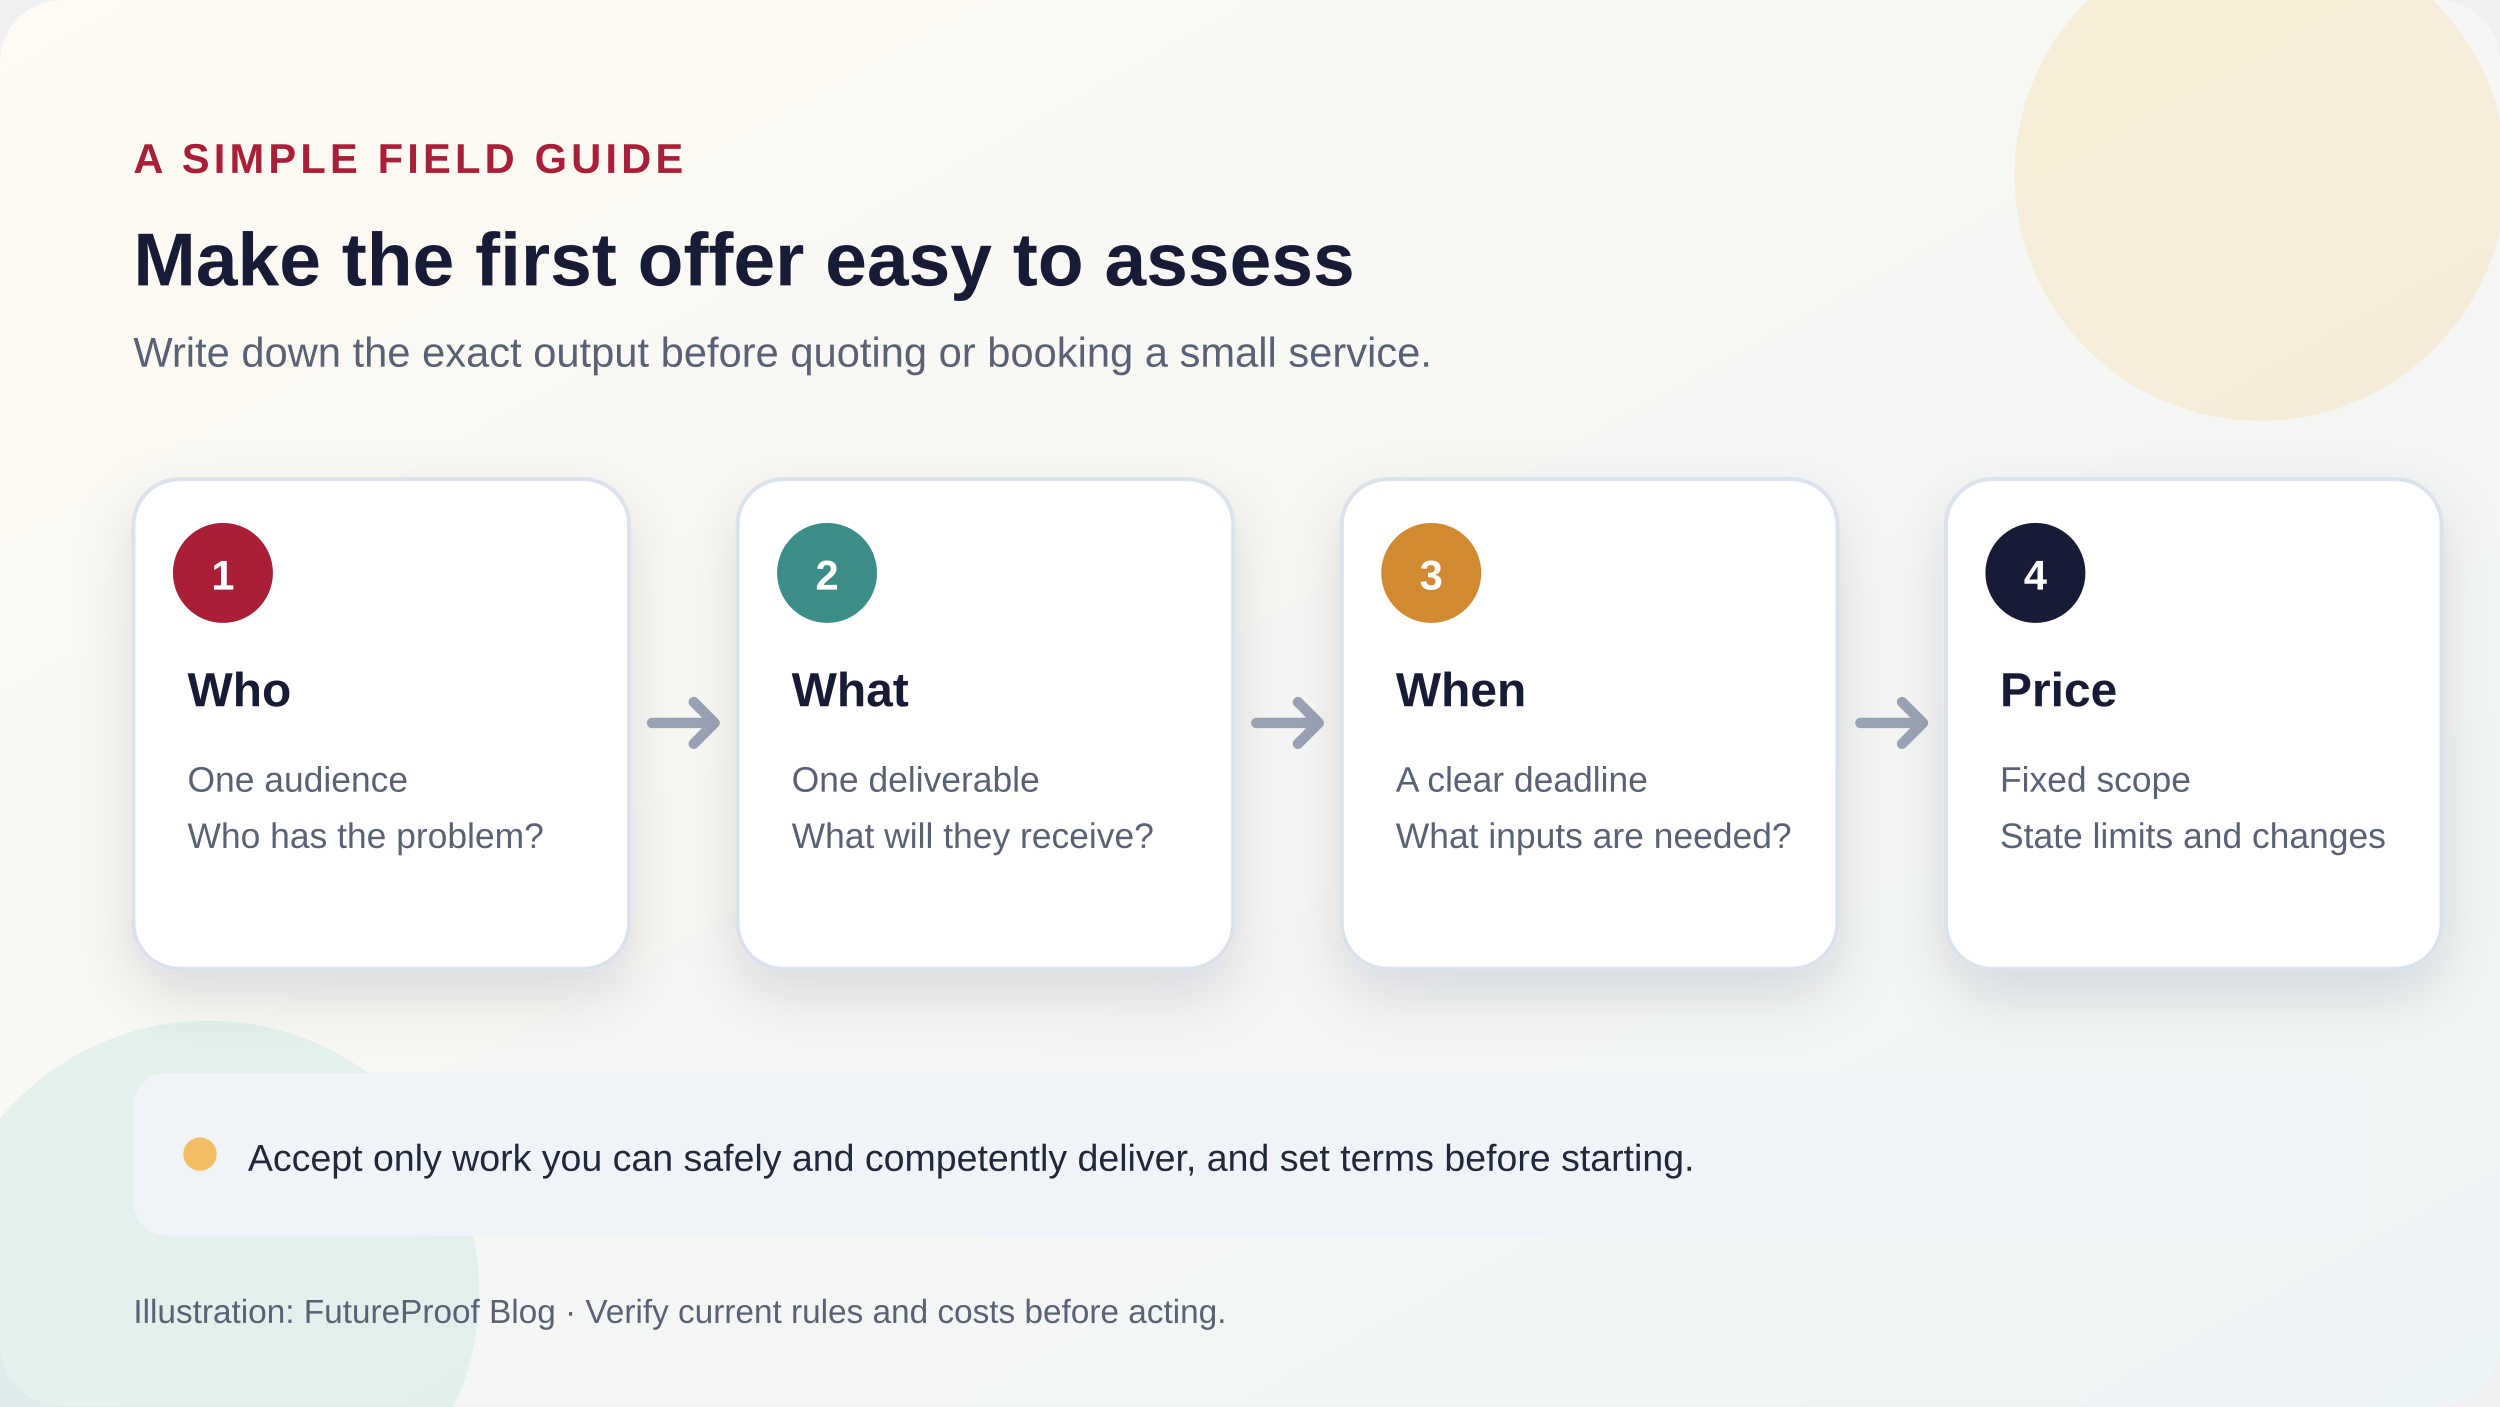
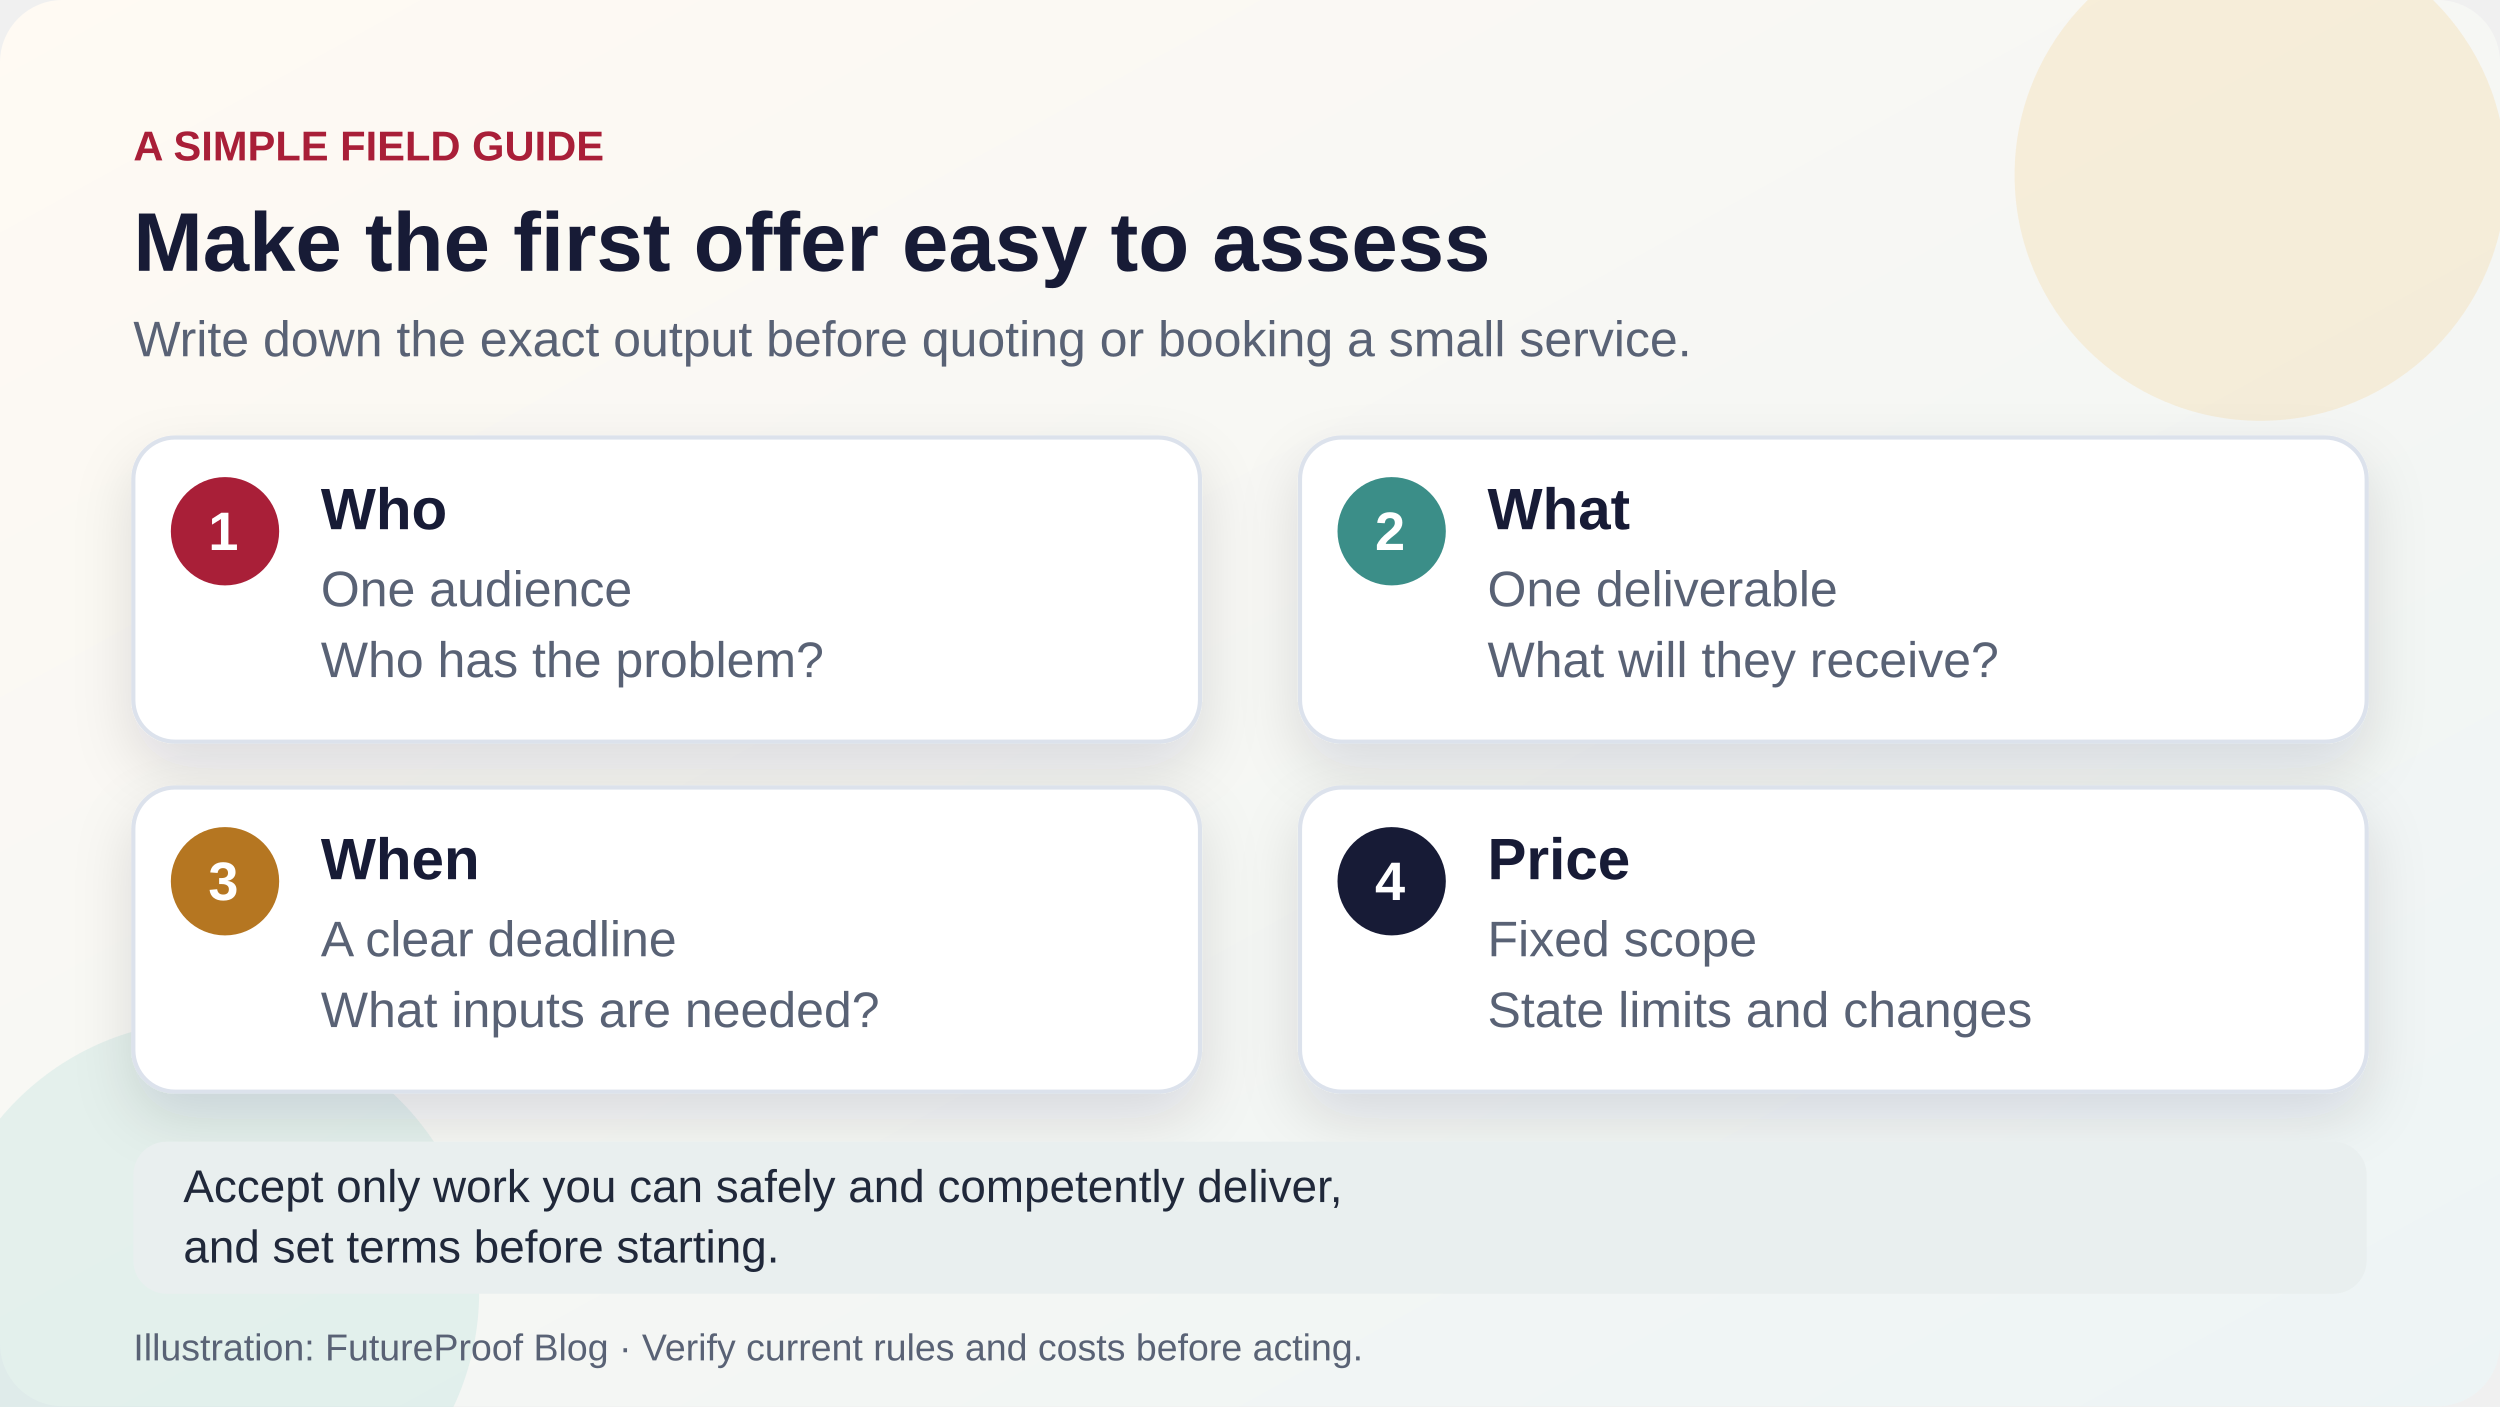
<svg xmlns="http://www.w3.org/2000/svg" width="1200" height="675" viewBox="0 0 1200 675" role="img" aria-labelledby="title desc">
  <defs>
    <linearGradient id="bg" x1="0" y1="0" x2="1" y2="1">
      <stop stop-color="#fffaf3" />
      <stop offset="1" stop-color="#edf4f5" />
    </linearGradient>
    <linearGradient id="accent" x1="0" y1="0" x2="1" y2="1">
      <stop stop-color="#a91f38" />
      <stop offset="1" stop-color="#d55766" />
    </linearGradient>
    <filter id="shadow" x="-20%" y="-20%" width="140%" height="150%">
      <feDropShadow dx="0" dy="12" stdDeviation="14" flood-color="#171b36" flood-opacity=".12" />
    </filter>
  </defs>
  <rect width="1200" height="675" rx="30" fill="url(#bg)" />
  <circle cx="1085" cy="84" r="118" fill="#f5dcae" opacity=".38" />
  <circle cx="100" cy="620" r="130" fill="#bbdfdc" opacity=".32" />
-   <text x="64" y="83" font-family="Arial,sans-serif" font-size="20" font-weight="700" letter-spacing="2" fill="#a91f38">A SIMPLE FIELD GUIDE</text>
-   <text x="64" y="137" font-family="Arial,sans-serif" font-size="36" font-weight="700" fill="#171b36">Make the first offer easy to assess</text>
-   <text x="64" y="176" font-family="Arial,sans-serif" font-size="20" fill="#596275">Write down the exact output before quoting or booking a small service.</text>
+   <text x="64" y="77" font-family="Arial,sans-serif" font-size="20" font-weight="700" fill="#a91f38">A SIMPLE FIELD GUIDE</text>
+   <text x="64" y="130" font-family="Arial,sans-serif" font-size="40" font-weight="700" fill="#171b36">Make the first offer easy to assess</text>
+   <text x="64" y="171" font-family="Arial,sans-serif" font-size="24" font-weight="400" fill="#596275">Write down the exact output before quoting or booking a small service.</text>
  <g>
-     <rect x="64" y="230" width="238" height="235" rx="22" fill="#fff" stroke="#dce2ec" stroke-width="2" filter="url(#shadow)" />
-     <circle cx="107" cy="275" r="24" fill="#a91f38" />
-     <text x="107" y="283" text-anchor="middle" font-family="Arial,sans-serif" font-size="20" font-weight="700" fill="#fff">1</text>
-     <text x="90" y="339" font-family="Arial,sans-serif" font-size="23" font-weight="700" fill="#171b36">Who</text>
-     <text x="90" y="380" font-family="Arial,sans-serif" font-size="17" fill="#596275">One audience</text>
-     <text x="90" y="407" font-family="Arial,sans-serif" font-size="17" fill="#596275">Who has the problem?</text>
+     <rect x="64" y="210" width="512" height="146" rx="20" fill="#fff" stroke="#dce2ec" stroke-width="2" filter="url(#shadow)" />
+     <circle cx="108" cy="255" r="26" fill="#a91f38" />
+     <text x="100" y="264" font-family="Arial,sans-serif" font-size="26" font-weight="700" fill="#fff">1</text>
+     <text x="154" y="254" font-family="Arial,sans-serif" font-size="28" font-weight="700" fill="#171b36">Who</text>
+     <text x="154" y="291" font-family="Arial,sans-serif" font-size="24" font-weight="400" fill="#596275">One audience</text>
+     <text x="154" y="325" font-family="Arial,sans-serif" font-size="24" font-weight="400" fill="#596275">Who has the problem?</text>
  </g>
-   <path d="M313 347h30m-10-10 10 10-10 10" fill="none" stroke="#9aa3b5" stroke-width="5" stroke-linecap="round" stroke-linejoin="round" />
  <g>
-     <rect x="354" y="230" width="238" height="235" rx="22" fill="#fff" stroke="#dce2ec" stroke-width="2" filter="url(#shadow)" />
-     <circle cx="397" cy="275" r="24" fill="#3b8e88" />
-     <text x="397" y="283" text-anchor="middle" font-family="Arial,sans-serif" font-size="20" font-weight="700" fill="#fff">2</text>
-     <text x="380" y="339" font-family="Arial,sans-serif" font-size="23" font-weight="700" fill="#171b36">What</text>
-     <text x="380" y="380" font-family="Arial,sans-serif" font-size="17" fill="#596275">One deliverable</text>
-     <text x="380" y="407" font-family="Arial,sans-serif" font-size="17" fill="#596275">What will they receive?</text>
+     <rect x="624" y="210" width="512" height="146" rx="20" fill="#fff" stroke="#dce2ec" stroke-width="2" filter="url(#shadow)" />
+     <circle cx="668" cy="255" r="26" fill="#3b8e88" />
+     <text x="660" y="264" font-family="Arial,sans-serif" font-size="26" font-weight="700" fill="#fff">2</text>
+     <text x="714" y="254" font-family="Arial,sans-serif" font-size="28" font-weight="700" fill="#171b36">What</text>
+     <text x="714" y="291" font-family="Arial,sans-serif" font-size="24" font-weight="400" fill="#596275">One deliverable</text>
+     <text x="714" y="325" font-family="Arial,sans-serif" font-size="24" font-weight="400" fill="#596275">What will they receive?</text>
  </g>
-   <path d="M603 347h30m-10-10 10 10-10 10" fill="none" stroke="#9aa3b5" stroke-width="5" stroke-linecap="round" stroke-linejoin="round" />
  <g>
-     <rect x="644" y="230" width="238" height="235" rx="22" fill="#fff" stroke="#dce2ec" stroke-width="2" filter="url(#shadow)" />
-     <circle cx="687" cy="275" r="24" fill="#d28a30" />
-     <text x="687" y="283" text-anchor="middle" font-family="Arial,sans-serif" font-size="20" font-weight="700" fill="#fff">3</text>
-     <text x="670" y="339" font-family="Arial,sans-serif" font-size="23" font-weight="700" fill="#171b36">When</text>
-     <text x="670" y="380" font-family="Arial,sans-serif" font-size="17" fill="#596275">A clear deadline</text>
-     <text x="670" y="407" font-family="Arial,sans-serif" font-size="17" fill="#596275">What inputs are needed?</text>
+     <rect x="64" y="378" width="512" height="146" rx="20" fill="#fff" stroke="#dce2ec" stroke-width="2" filter="url(#shadow)" />
+     <circle cx="108" cy="423" r="26" fill="#b57621" />
+     <text x="100" y="432" font-family="Arial,sans-serif" font-size="26" font-weight="700" fill="#fff">3</text>
+     <text x="154" y="422" font-family="Arial,sans-serif" font-size="28" font-weight="700" fill="#171b36">When</text>
+     <text x="154" y="459" font-family="Arial,sans-serif" font-size="24" font-weight="400" fill="#596275">A clear deadline</text>
+     <text x="154" y="493" font-family="Arial,sans-serif" font-size="24" font-weight="400" fill="#596275">What inputs are needed?</text>
  </g>
-   <path d="M893 347h30m-10-10 10 10-10 10" fill="none" stroke="#9aa3b5" stroke-width="5" stroke-linecap="round" stroke-linejoin="round" />
  <g>
-     <rect x="934" y="230" width="238" height="235" rx="22" fill="#fff" stroke="#dce2ec" stroke-width="2" filter="url(#shadow)" />
-     <circle cx="977" cy="275" r="24" fill="#171b36" />
-     <text x="977" y="283" text-anchor="middle" font-family="Arial,sans-serif" font-size="20" font-weight="700" fill="#fff">4</text>
-     <text x="960" y="339" font-family="Arial,sans-serif" font-size="23" font-weight="700" fill="#171b36">Price</text>
-     <text x="960" y="380" font-family="Arial,sans-serif" font-size="17" fill="#596275">Fixed scope</text>
-     <text x="960" y="407" font-family="Arial,sans-serif" font-size="17" fill="#596275">State limits and changes</text>
+     <rect x="624" y="378" width="512" height="146" rx="20" fill="#fff" stroke="#dce2ec" stroke-width="2" filter="url(#shadow)" />
+     <circle cx="668" cy="423" r="26" fill="#171b36" />
+     <text x="660" y="432" font-family="Arial,sans-serif" font-size="26" font-weight="700" fill="#fff">4</text>
+     <text x="714" y="422" font-family="Arial,sans-serif" font-size="28" font-weight="700" fill="#171b36">Price</text>
+     <text x="714" y="459" font-family="Arial,sans-serif" font-size="24" font-weight="400" fill="#596275">Fixed scope</text>
+     <text x="714" y="493" font-family="Arial,sans-serif" font-size="24" font-weight="400" fill="#596275">State limits and changes</text>
  </g>
-   <rect x="64" y="515" width="1070" height="78" rx="16" fill="#f0f4f8" />
-   <circle cx="96" cy="554" r="8" fill="#f2bd63" />
-   <text x="119" y="562" font-family="Arial,sans-serif" font-size="18" fill="#20283a">Accept only work you can safely and competently deliver, and set terms before starting.</text>
-   <text x="64" y="635" font-family="Arial,sans-serif" font-size="16" fill="#596275">Illustration: FutureProof Blog · Verify current rules and costs before acting.</text>
+   <rect x="64" y="548" width="1072" height="73" rx="16" fill="#e9efef" />
+   <text x="88" y="577" font-family="Arial,sans-serif" font-size="22" font-weight="400" fill="#20283a">Accept only work you can safely and competently deliver,</text>
+   <text x="88" y="606" font-family="Arial,sans-serif" font-size="22" font-weight="400" fill="#20283a">and set terms before starting.</text>
+   <text x="64" y="653" font-family="Arial,sans-serif" font-size="18" font-weight="400" fill="#596275">Illustration: FutureProof Blog · Verify current rules and costs before acting.</text>
</svg>
